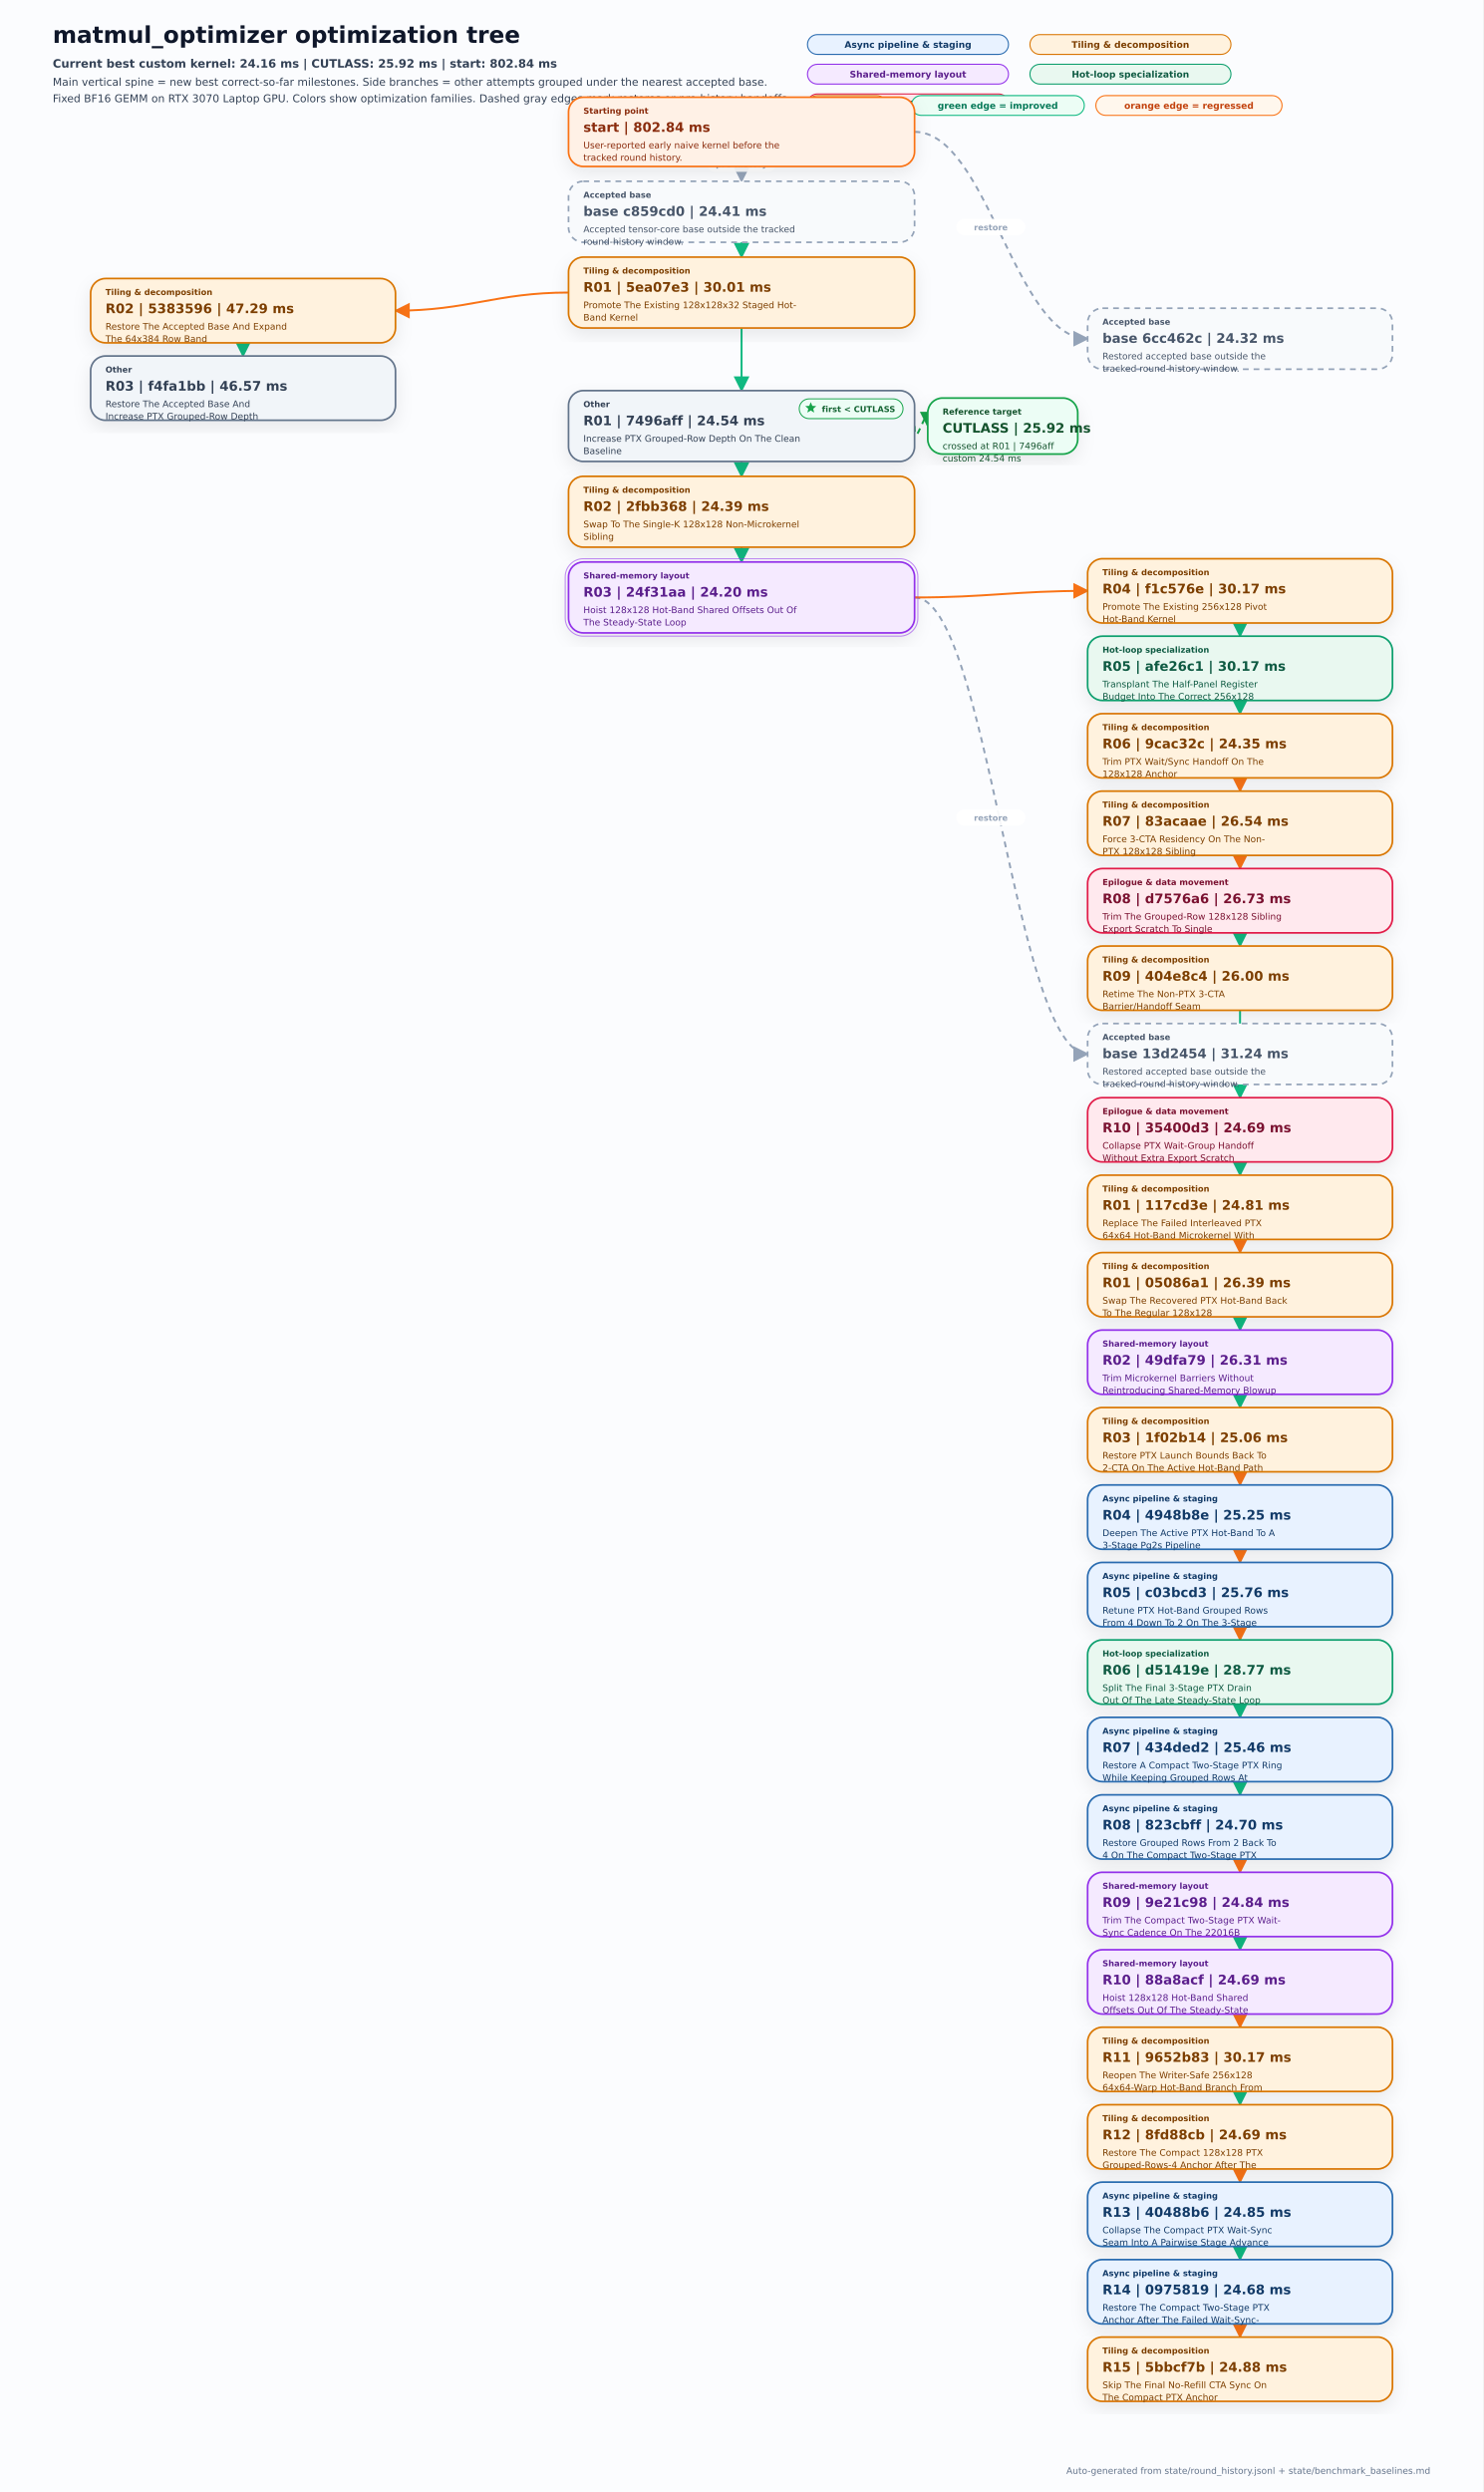
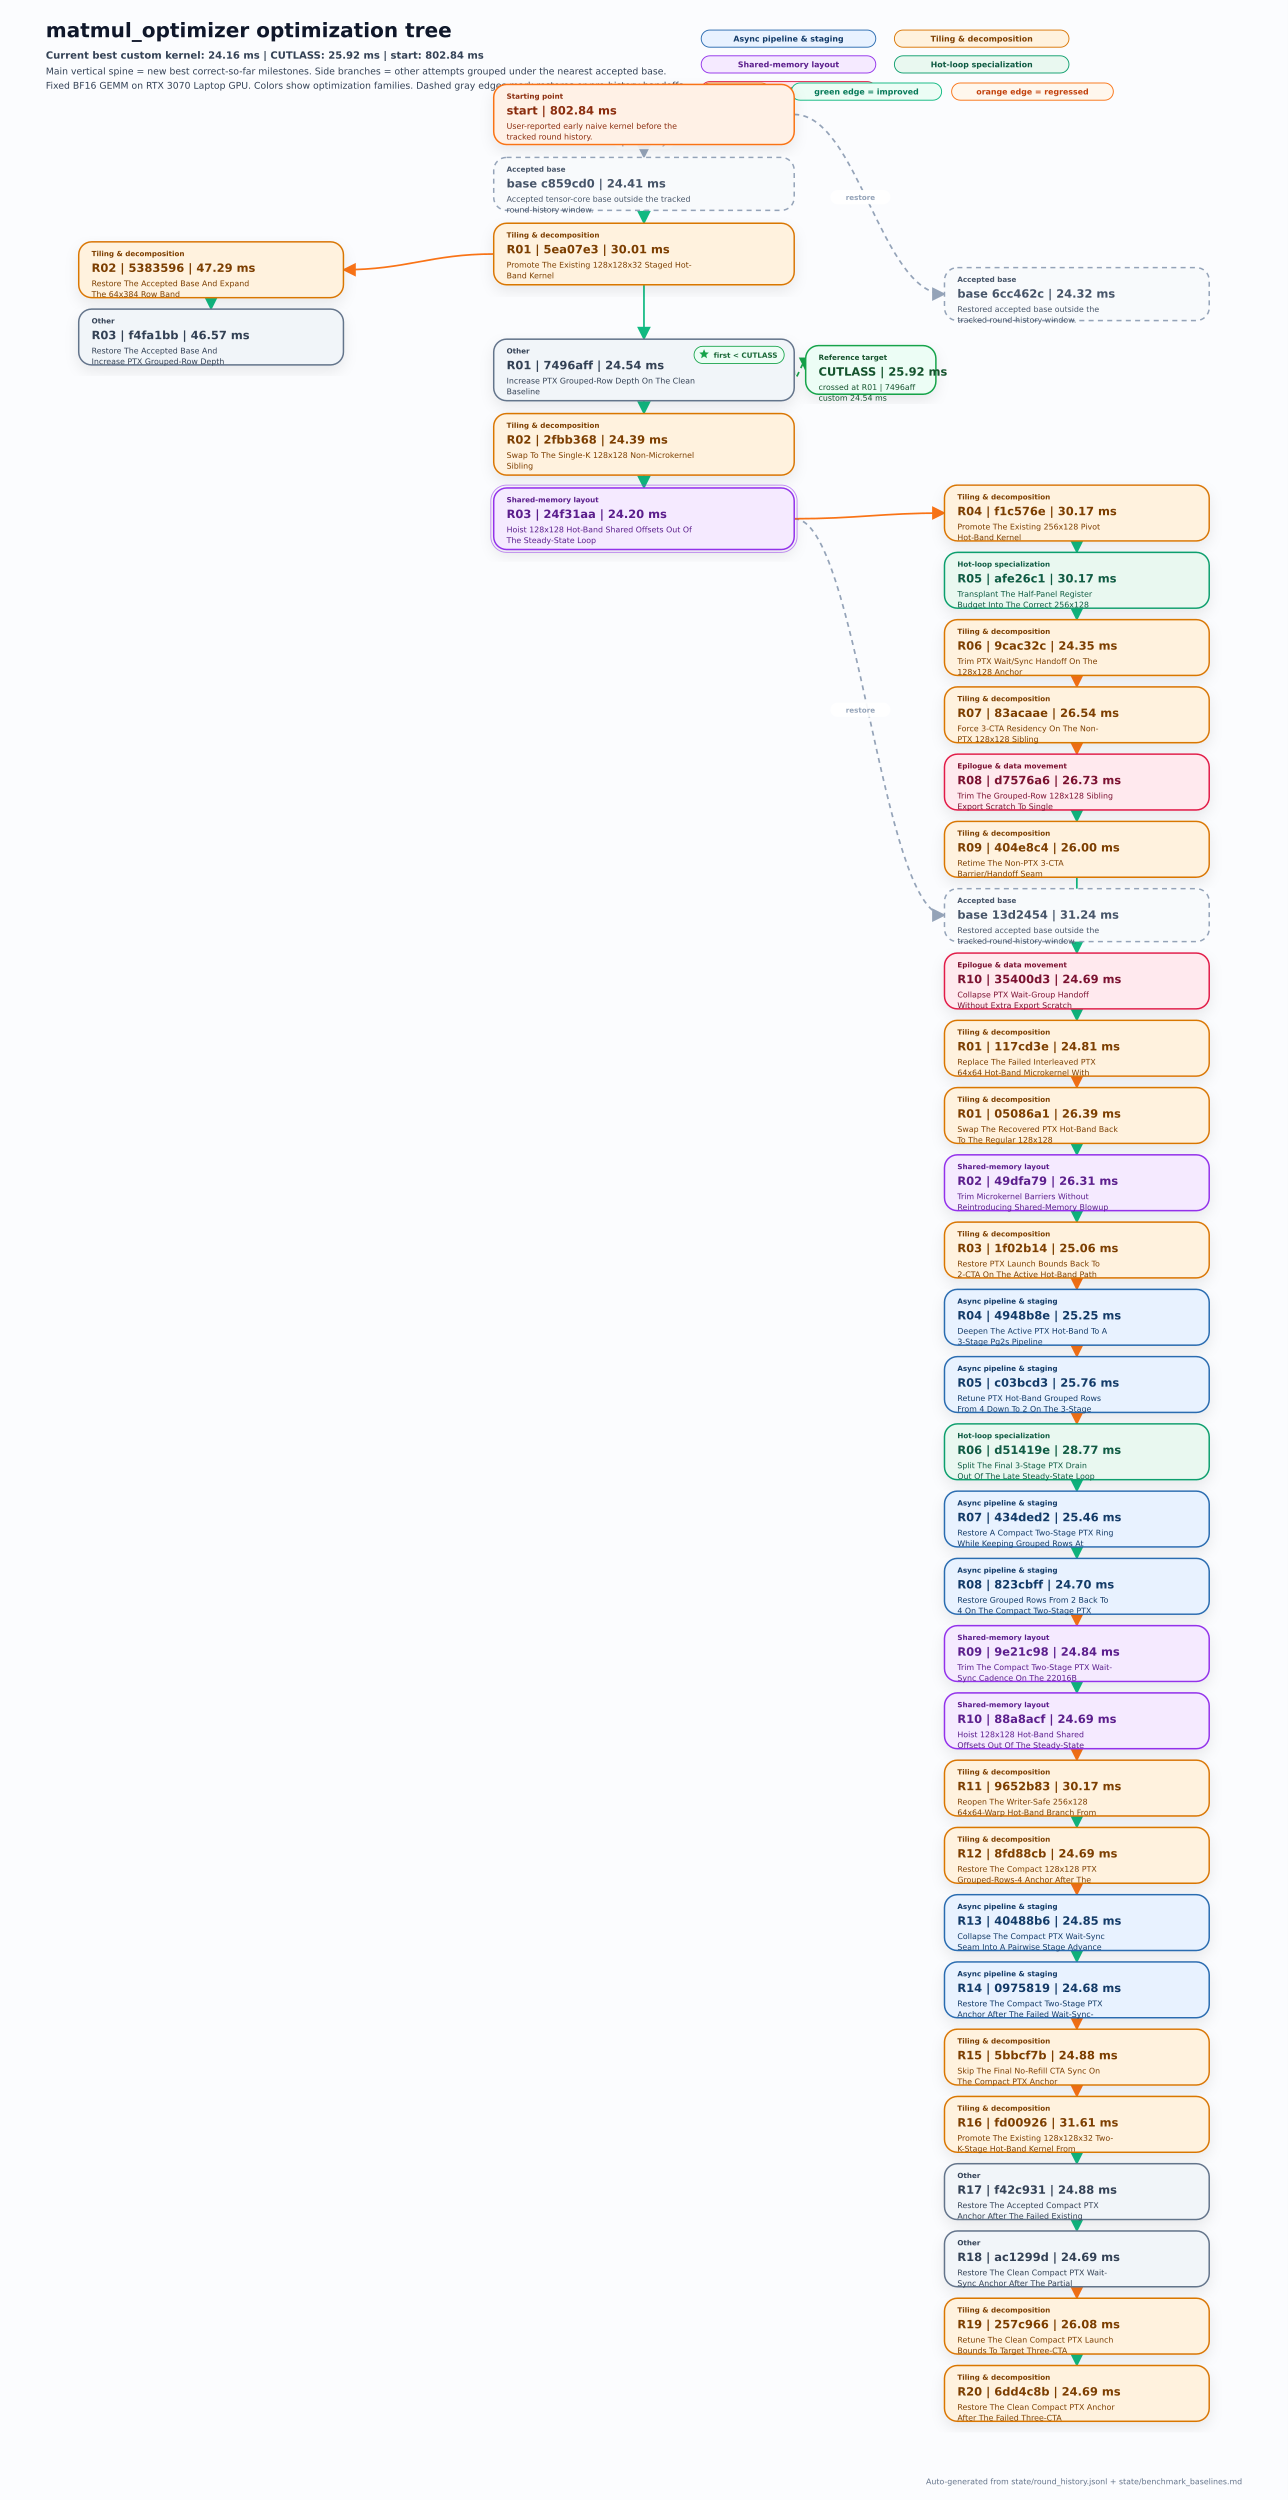
- <svg xmlns="http://www.w3.org/2000/svg" width="1800" height="3024" viewBox="0 0 1800 3024">
+ <svg xmlns="http://www.w3.org/2000/svg" width="1800" height="3494" viewBox="0 0 1800 3494">
  <defs>
    <filter id="shadow" x="-20%" y="-20%" width="140%" height="140%">
      <feDropShadow dx="0" dy="8" stdDeviation="10" flood-color="#0f172a" flood-opacity="0.08" />
    </filter>
    <marker id="arrow-improved" viewBox="0 0 10 10" refX="9" refY="5" markerWidth="8" markerHeight="8" orient="auto-start-reverse">
      <path d="M 0 0 L 10 5 L 0 10 z" fill="#10B981" />
    </marker>
    <marker id="arrow-regressed" viewBox="0 0 10 10" refX="9" refY="5" markerWidth="8" markerHeight="8" orient="auto-start-reverse">
      <path d="M 0 0 L 10 5 L 0 10 z" fill="#F97316" />
    </marker>
    <marker id="arrow-neutral" viewBox="0 0 10 10" refX="9" refY="5" markerWidth="8" markerHeight="8" orient="auto-start-reverse">
      <path d="M 0 0 L 10 5 L 0 10 z" fill="#94A3B8" />
    </marker>
    <marker id="arrow-goal" viewBox="0 0 10 10" refX="9" refY="5" markerWidth="8" markerHeight="8" orient="auto-start-reverse">
      <path d="M 0 0 L 10 5 L 0 10 z" fill="#16A34A" />
    </marker>
  </defs>
-   <rect width="1800" height="3024" fill="#FBFCFE" />
+   <rect width="1800" height="3494" fill="#FBFCFE" />
  <text x="64" y="52" font-family="DejaVu Sans, Arial, sans-serif" font-size="28" font-weight="800" fill="#0F172A" text-anchor="start">matmul_optimizer optimization tree</text>
  <text x="64" y="82" font-family="DejaVu Sans, Arial, sans-serif" font-size="14" font-weight="600" fill="#334155" text-anchor="start">Current best custom kernel: 24.16 ms | CUTLASS: 25.92 ms | start: 802.84 ms</text>
  <text x="64" y="104" font-family="DejaVu Sans, Arial, sans-serif" font-size="13" font-weight="500" fill="#334155" text-anchor="start">Main vertical spine = new best correct-so-far milestones. Side branches = other attempts grouped under the nearest accepted base.</text>
  <text x="64" y="124" font-family="DejaVu Sans, Arial, sans-serif" font-size="13" font-weight="500" fill="#334155" text-anchor="start">Fixed BF16 GEMM on RTX 3070 Laptop GPU. Colors show optimization families. Dashed gray edges mark restores or pre-history handoffs.</text>
  <rect x="980" y="42" width="244" height="24" rx="12" fill="#E8F2FF" stroke="#2B6CB0" stroke-width="1.3" />
  <text x="1102" y="58" font-family="DejaVu Sans, Arial, sans-serif" font-size="11" font-weight="700" fill="#123A67" text-anchor="middle">Async pipeline &amp; staging</text>
  <rect x="1250" y="42" width="244" height="24" rx="12" fill="#FFF2DE" stroke="#D97706" stroke-width="1.3" />
  <text x="1372" y="58" font-family="DejaVu Sans, Arial, sans-serif" font-size="11" font-weight="700" fill="#7C3E00" text-anchor="middle">Tiling &amp; decomposition</text>
  <rect x="980" y="78" width="244" height="24" rx="12" fill="#F5EAFF" stroke="#9333EA" stroke-width="1.3" />
  <text x="1102" y="94" font-family="DejaVu Sans, Arial, sans-serif" font-size="11" font-weight="700" fill="#5B1E8C" text-anchor="middle">Shared-memory layout</text>
  <rect x="1250" y="78" width="244" height="24" rx="12" fill="#E9F8F0" stroke="#0F9F6E" stroke-width="1.3" />
  <text x="1372" y="94" font-family="DejaVu Sans, Arial, sans-serif" font-size="11" font-weight="700" fill="#0E5A42" text-anchor="middle">Hot-loop specialization</text>
  <rect x="980" y="114" width="244" height="24" rx="12" fill="#FFE9EE" stroke="#E11D48" stroke-width="1.3" />
  <text x="1102" y="130" font-family="DejaVu Sans, Arial, sans-serif" font-size="11" font-weight="700" fill="#7A1130" text-anchor="middle">Epilogue &amp; data movement</text>
  <rect x="980" y="116" width="96" height="24" rx="12" fill="#FFF7ED" stroke="#D97706" stroke-width="1.2" />
  <polygon points="994.0,120.0 995.9,124.5 1000.7,124.8 997.0,128.0 998.1,132.7 994.0,130.2 989.9,132.7 991.0,128.0 987.3,124.8 992.1,124.5" fill="#D97706" />
  <text x="1038" y="132" font-family="DejaVu Sans, Arial, sans-serif" font-size="10" font-weight="700" fill="#B45309" text-anchor="middle">human idea</text>
  <rect x="1106" y="116" width="210" height="24" rx="12" fill="#ECFDF5" stroke="#10B981" stroke-width="1.3" />
  <text x="1211" y="132" font-family="DejaVu Sans, Arial, sans-serif" font-size="11" font-weight="700" fill="#047857" text-anchor="middle">green edge = improved</text>
  <rect x="1330" y="116" width="226" height="24" rx="12" fill="#FFF7ED" stroke="#F97316" stroke-width="1.3" />
  <text x="1443" y="132" font-family="DejaVu Sans, Arial, sans-serif" font-size="11" font-weight="700" fill="#C2410C" text-anchor="middle">orange edge = regressed</text>
  <path d="M 900.0,202.0 C 900.0,238.0 900.0,184.0 900.0,220.0" fill="none" stroke="#94A3B8" stroke-width="2.4" stroke-dasharray="7 6" marker-end="url(#arrow-neutral)" />
  <rect x="858.0" y="188.5" width="84" height="20" rx="10" fill="#FFFFFF" fill-opacity="0.92" />
  <text x="900.0" y="202.5" font-family="DejaVu Sans, Arial, sans-serif" font-size="10" font-weight="700" fill="#94A3B8" text-anchor="middle">pre-history</text>
  <path d="M 900.0,294.0 C 900.0,330.0 900.0,276.0 900.0,312.0" fill="none" stroke="#10B981" stroke-width="2.4" marker-end="url(#arrow-improved)" />
  <path d="M 900.0,398.0 C 900.0,434.0 900.0,438.0 900.0,474.0" fill="none" stroke="#10B981" stroke-width="2.4" marker-end="url(#arrow-improved)" />
  <path d="M 900.0,560.0 C 900.0,596.0 900.0,542.0 900.0,578.0" fill="none" stroke="#10B981" stroke-width="2.4" marker-end="url(#arrow-improved)" />
  <path d="M 900.0,664.0 C 900.0,700.0 900.0,646.0 900.0,682.0" fill="none" stroke="#10B981" stroke-width="2.4" marker-end="url(#arrow-improved)" />
  <path d="M 1110.0,160.0 C 1198.2,160.0 1231.8,411.0 1320.0,411.0" fill="none" stroke="#94A3B8" stroke-width="2.4" stroke-dasharray="7 6" marker-end="url(#arrow-neutral)" />
  <rect x="1160.5" y="265.5" width="84" height="20" rx="10" fill="#FFFFFF" fill-opacity="0.92" />
  <text x="1202.5" y="279.5" font-family="DejaVu Sans, Arial, sans-serif" font-size="10" font-weight="700" fill="#94A3B8" text-anchor="middle">restore</text>
  <path d="M 1110.0,725.0 C 1198.2,725.0 1231.8,1279.0 1320.0,1279.0" fill="none" stroke="#94A3B8" stroke-width="2.4" stroke-dasharray="7 6" marker-end="url(#arrow-neutral)" />
  <rect x="1160.5" y="982.0" width="84" height="20" rx="10" fill="#FFFFFF" fill-opacity="0.92" />
  <text x="1202.5" y="996.0" font-family="DejaVu Sans, Arial, sans-serif" font-size="10" font-weight="700" fill="#94A3B8" text-anchor="middle">restore</text>
  <path d="M 690.0,355.0 C 601.8,355.0 568.2,377.0 480.0,377.0" fill="none" stroke="#F97316" stroke-width="2.4" marker-end="url(#arrow-regressed)" />
  <path d="M 295.0,416.0 C 295.0,452.0 295.0,396.0 295.0,432.0" fill="none" stroke="#10B981" stroke-width="2.4" marker-end="url(#arrow-improved)" />
  <path d="M 1110.0,725.0 C 1198.2,725.0 1231.8,717.0 1320.0,717.0" fill="none" stroke="#F97316" stroke-width="2.4" marker-end="url(#arrow-regressed)" />
  <path d="M 1505.0,756.0 C 1505.0,792.0 1505.0,736.0 1505.0,772.0" fill="none" stroke="#10B981" stroke-width="2.4" marker-end="url(#arrow-improved)" />
  <path d="M 1505.0,850.0 C 1505.0,886.0 1505.0,830.0 1505.0,866.0" fill="none" stroke="#10B981" stroke-width="2.4" marker-end="url(#arrow-improved)" />
  <path d="M 1505.0,944.0 C 1505.0,980.0 1505.0,924.0 1505.0,960.0" fill="none" stroke="#F97316" stroke-width="2.4" marker-end="url(#arrow-regressed)" />
  <path d="M 1505.0,1038.0 C 1505.0,1074.0 1505.0,1018.0 1505.0,1054.0" fill="none" stroke="#F97316" stroke-width="2.4" marker-end="url(#arrow-regressed)" />
  <path d="M 1505.0,1132.0 C 1505.0,1168.0 1505.0,1112.0 1505.0,1148.0" fill="none" stroke="#10B981" stroke-width="2.4" marker-end="url(#arrow-improved)" />
  <path d="M 1505.0,1226.0 C 1505.0,1262.0 1505.0,1296.0 1505.0,1332.0" fill="none" stroke="#10B981" stroke-width="2.4" marker-end="url(#arrow-improved)" />
  <path d="M 1505.0,1316.0 C 1505.0,1352.0 1505.0,1390.0 1505.0,1426.0" fill="none" stroke="#10B981" stroke-width="2.4" marker-end="url(#arrow-improved)" />
  <path d="M 1505.0,1504.0 C 1505.0,1540.0 1505.0,1484.0 1505.0,1520.0" fill="none" stroke="#F97316" stroke-width="2.4" marker-end="url(#arrow-regressed)" />
  <path d="M 1505.0,1598.0 C 1505.0,1634.0 1505.0,1578.0 1505.0,1614.0" fill="none" stroke="#10B981" stroke-width="2.4" marker-end="url(#arrow-improved)" />
  <path d="M 1505.0,1692.0 C 1505.0,1728.0 1505.0,1672.0 1505.0,1708.0" fill="none" stroke="#10B981" stroke-width="2.4" marker-end="url(#arrow-improved)" />
  <path d="M 1505.0,1786.0 C 1505.0,1822.0 1505.0,1766.0 1505.0,1802.0" fill="none" stroke="#F97316" stroke-width="2.4" marker-end="url(#arrow-regressed)" />
  <path d="M 1505.0,1880.0 C 1505.0,1916.0 1505.0,1860.0 1505.0,1896.0" fill="none" stroke="#F97316" stroke-width="2.4" marker-end="url(#arrow-regressed)" />
  <path d="M 1505.0,1974.0 C 1505.0,2010.0 1505.0,1954.0 1505.0,1990.0" fill="none" stroke="#F97316" stroke-width="2.4" marker-end="url(#arrow-regressed)" />
  <path d="M 1505.0,2068.0 C 1505.0,2104.0 1505.0,2048.0 1505.0,2084.0" fill="none" stroke="#10B981" stroke-width="2.4" marker-end="url(#arrow-improved)" />
  <path d="M 1505.0,2162.0 C 1505.0,2198.0 1505.0,2142.0 1505.0,2178.0" fill="none" stroke="#10B981" stroke-width="2.4" marker-end="url(#arrow-improved)" />
  <path d="M 1505.0,2256.0 C 1505.0,2292.0 1505.0,2236.0 1505.0,2272.0" fill="none" stroke="#F97316" stroke-width="2.4" marker-end="url(#arrow-regressed)" />
  <path d="M 1505.0,2350.0 C 1505.0,2386.0 1505.0,2330.0 1505.0,2366.0" fill="none" stroke="#10B981" stroke-width="2.4" marker-end="url(#arrow-improved)" />
  <path d="M 1505.0,2444.0 C 1505.0,2480.0 1505.0,2424.0 1505.0,2460.0" fill="none" stroke="#F97316" stroke-width="2.4" marker-end="url(#arrow-regressed)" />
  <path d="M 1505.0,2538.0 C 1505.0,2574.0 1505.0,2518.0 1505.0,2554.0" fill="none" stroke="#10B981" stroke-width="2.4" marker-end="url(#arrow-improved)" />
  <path d="M 1505.0,2632.0 C 1505.0,2668.0 1505.0,2612.0 1505.0,2648.0" fill="none" stroke="#F97316" stroke-width="2.4" marker-end="url(#arrow-regressed)" />
  <path d="M 1505.0,2726.0 C 1505.0,2762.0 1505.0,2706.0 1505.0,2742.0" fill="none" stroke="#10B981" stroke-width="2.4" marker-end="url(#arrow-improved)" />
  <path d="M 1505.0,2820.0 C 1505.0,2856.0 1505.0,2800.0 1505.0,2836.0" fill="none" stroke="#F97316" stroke-width="2.4" marker-end="url(#arrow-regressed)" />
+   <path d="M 1505.0,2914.0 C 1505.0,2950.0 1505.0,2894.0 1505.0,2930.0" fill="none" stroke="#F97316" stroke-width="2.4" marker-end="url(#arrow-regressed)" />
+   <path d="M 1505.0,3008.0 C 1505.0,3044.0 1505.0,2988.0 1505.0,3024.0" fill="none" stroke="#10B981" stroke-width="2.4" marker-end="url(#arrow-improved)" />
+   <path d="M 1505.0,3102.0 C 1505.0,3138.0 1505.0,3082.0 1505.0,3118.0" fill="none" stroke="#10B981" stroke-width="2.4" marker-end="url(#arrow-improved)" />
+   <path d="M 1505.0,3196.0 C 1505.0,3232.0 1505.0,3176.0 1505.0,3212.0" fill="none" stroke="#F97316" stroke-width="2.4" marker-end="url(#arrow-regressed)" />
+   <path d="M 1505.0,3290.0 C 1505.0,3326.0 1505.0,3270.0 1505.0,3306.0" fill="none" stroke="#10B981" stroke-width="2.4" marker-end="url(#arrow-improved)" />
  <path d="M 1110.0,517.0 C 1110.0,553.0 1126.0,481.0 1126.0,517.0" fill="none" stroke="#16A34A" stroke-width="2.4" stroke-dasharray="7 6" marker-end="url(#arrow-goal)" />
  <rect x="1016.5" y="497.0" width="84" height="20" rx="10" fill="#FFFFFF" fill-opacity="0.92" />
  <text x="1058.5" y="511.0" font-family="DejaVu Sans, Arial, sans-serif" font-size="10" font-weight="700" fill="#16A34A" text-anchor="middle">first beat</text>
  <rect x="690.0" y="118" width="420" height="84" rx="18" fill="#FFF1E6" stroke="#F97316" stroke-width="2.1" filter="url(#shadow)" />
  <text x="708.0" y="138" font-family="DejaVu Sans, Arial, sans-serif" font-size="10" font-weight="700" fill="#8A2C0D" text-anchor="start">Starting point</text>
  <text x="708.0" y="160" font-family="DejaVu Sans, Arial, sans-serif" font-size="16" font-weight="800" fill="#8A2C0D" text-anchor="start">start | 802.84 ms</text>
  <text x="708.0" y="180" font-family="DejaVu Sans, Arial, sans-serif" font-size="11" font-weight="500" fill="#8A2C0D" text-anchor="start">User-reported early naive kernel before the</text>
  <text x="708.0" y="195" font-family="DejaVu Sans, Arial, sans-serif" font-size="11" font-weight="500" fill="#8A2C0D" text-anchor="start">tracked round history.</text>
  <rect x="690.0" y="220" width="420" height="74" rx="18" fill="#F8FAFC" stroke="#94A3B8" stroke-width="2.1" stroke-dasharray="7 6" />
  <text x="708.0" y="240" font-family="DejaVu Sans, Arial, sans-serif" font-size="10" font-weight="700" fill="#475569" text-anchor="start">Accepted base</text>
  <text x="708.0" y="262" font-family="DejaVu Sans, Arial, sans-serif" font-size="16" font-weight="800" fill="#475569" text-anchor="start">base c859cd0 | 24.41 ms</text>
  <text x="708.0" y="282" font-family="DejaVu Sans, Arial, sans-serif" font-size="11" font-weight="500" fill="#475569" text-anchor="start">Accepted tensor-core base outside the tracked</text>
  <text x="708.0" y="297" font-family="DejaVu Sans, Arial, sans-serif" font-size="11" font-weight="500" fill="#475569" text-anchor="start">round-history window.</text>
  <rect x="690.0" y="312" width="420" height="86" rx="18" fill="#FFF2DE" stroke="#D97706" stroke-width="2.1" filter="url(#shadow)" />
  <text x="708.0" y="332" font-family="DejaVu Sans, Arial, sans-serif" font-size="10" font-weight="700" fill="#7C3E00" text-anchor="start">Tiling &amp; decomposition</text>
  <text x="708.0" y="354" font-family="DejaVu Sans, Arial, sans-serif" font-size="16" font-weight="800" fill="#7C3E00" text-anchor="start">R01 | 5ea07e3 | 30.01 ms</text>
  <text x="708.0" y="374" font-family="DejaVu Sans, Arial, sans-serif" font-size="11" font-weight="500" fill="#7C3E00" text-anchor="start">Promote The Existing 128x128x32 Staged Hot-</text>
  <text x="708.0" y="389" font-family="DejaVu Sans, Arial, sans-serif" font-size="11" font-weight="500" fill="#7C3E00" text-anchor="start">Band Kernel</text>
  <rect x="110" y="338" width="370" height="78" rx="18" fill="#FFF2DE" stroke="#D97706" stroke-width="2.1" filter="url(#shadow)" />
  <text x="128" y="358" font-family="DejaVu Sans, Arial, sans-serif" font-size="10" font-weight="700" fill="#7C3E00" text-anchor="start">Tiling &amp; decomposition</text>
  <text x="128" y="380" font-family="DejaVu Sans, Arial, sans-serif" font-size="16" font-weight="800" fill="#7C3E00" text-anchor="start">R02 | 5383596 | 47.29 ms</text>
  <text x="128" y="400" font-family="DejaVu Sans, Arial, sans-serif" font-size="11" font-weight="500" fill="#7C3E00" text-anchor="start">Restore The Accepted Base And Expand</text>
  <text x="128" y="415" font-family="DejaVu Sans, Arial, sans-serif" font-size="11" font-weight="500" fill="#7C3E00" text-anchor="start">The 64x384 Row Band</text>
  <rect x="1320" y="374" width="370" height="74" rx="18" fill="#F8FAFC" stroke="#94A3B8" stroke-width="2.1" stroke-dasharray="7 6" />
  <text x="1338" y="394" font-family="DejaVu Sans, Arial, sans-serif" font-size="10" font-weight="700" fill="#475569" text-anchor="start">Accepted base</text>
  <text x="1338" y="416" font-family="DejaVu Sans, Arial, sans-serif" font-size="16" font-weight="800" fill="#475569" text-anchor="start">base 6cc462c | 24.32 ms</text>
  <text x="1338" y="436" font-family="DejaVu Sans, Arial, sans-serif" font-size="11" font-weight="500" fill="#475569" text-anchor="start">Restored accepted base outside the</text>
  <text x="1338" y="451" font-family="DejaVu Sans, Arial, sans-serif" font-size="11" font-weight="500" fill="#475569" text-anchor="start">tracked round-history window.</text>
  <rect x="110" y="432" width="370" height="78" rx="18" fill="#F1F5F9" stroke="#64748B" stroke-width="2.1" filter="url(#shadow)" />
  <text x="128" y="452" font-family="DejaVu Sans, Arial, sans-serif" font-size="10" font-weight="700" fill="#334155" text-anchor="start">Other</text>
  <text x="128" y="474" font-family="DejaVu Sans, Arial, sans-serif" font-size="16" font-weight="800" fill="#334155" text-anchor="start">R03 | f4fa1bb | 46.57 ms</text>
  <text x="128" y="494" font-family="DejaVu Sans, Arial, sans-serif" font-size="11" font-weight="500" fill="#334155" text-anchor="start">Restore The Accepted Base And</text>
  <text x="128" y="509" font-family="DejaVu Sans, Arial, sans-serif" font-size="11" font-weight="500" fill="#334155" text-anchor="start">Increase PTX Grouped-Row Depth</text>
  <rect x="690.0" y="474" width="420" height="86" rx="18" fill="#F1F5F9" stroke="#64748B" stroke-width="2.1" filter="url(#shadow)" />
  <text x="708.0" y="494" font-family="DejaVu Sans, Arial, sans-serif" font-size="10" font-weight="700" fill="#334155" text-anchor="start">Other</text>
  <text x="708.0" y="516" font-family="DejaVu Sans, Arial, sans-serif" font-size="16" font-weight="800" fill="#334155" text-anchor="start">R01 | 7496aff | 24.54 ms</text>
  <text x="708.0" y="536" font-family="DejaVu Sans, Arial, sans-serif" font-size="11" font-weight="500" fill="#334155" text-anchor="start">Increase PTX Grouped-Row Depth On The Clean</text>
  <text x="708.0" y="551" font-family="DejaVu Sans, Arial, sans-serif" font-size="11" font-weight="500" fill="#334155" text-anchor="start">Baseline</text>
  <rect x="970.0" y="484" width="126" height="24" rx="12" fill="#ECFDF5" stroke="#16A34A" stroke-width="1.2" />
  <polygon points="984.0,488.0 985.9,492.5 990.7,492.8 987.0,496.0 988.1,500.7 984.0,498.1 979.9,500.7 981.0,496.0 977.3,492.8 982.1,492.5" fill="#16A34A" />
  <text x="1042.0" y="500" font-family="DejaVu Sans, Arial, sans-serif" font-size="10" font-weight="800" fill="#166534" text-anchor="middle">first &lt; CUTLASS</text>
  <rect x="1126" y="483.0" width="182" height="68" rx="18" fill="#ECFDF5" stroke="#16A34A" stroke-width="2.1" filter="url(#shadow)" />
  <text x="1144" y="503.0" font-family="DejaVu Sans, Arial, sans-serif" font-size="10" font-weight="700" fill="#14532D" text-anchor="start">Reference target</text>
  <text x="1144" y="525.0" font-family="DejaVu Sans, Arial, sans-serif" font-size="16" font-weight="800" fill="#14532D" text-anchor="start">CUTLASS | 25.92 ms</text>
  <text x="1144" y="545.0" font-family="DejaVu Sans, Arial, sans-serif" font-size="11" font-weight="500" fill="#14532D" text-anchor="start">crossed at R01 | 7496aff</text>
  <text x="1144" y="560.0" font-family="DejaVu Sans, Arial, sans-serif" font-size="11" font-weight="500" fill="#14532D" text-anchor="start">custom 24.54 ms</text>
  <rect x="690.0" y="578" width="420" height="86" rx="18" fill="#FFF2DE" stroke="#D97706" stroke-width="2.1" filter="url(#shadow)" />
  <text x="708.0" y="598" font-family="DejaVu Sans, Arial, sans-serif" font-size="10" font-weight="700" fill="#7C3E00" text-anchor="start">Tiling &amp; decomposition</text>
  <text x="708.0" y="620" font-family="DejaVu Sans, Arial, sans-serif" font-size="16" font-weight="800" fill="#7C3E00" text-anchor="start">R02 | 2fbb368 | 24.39 ms</text>
  <text x="708.0" y="640" font-family="DejaVu Sans, Arial, sans-serif" font-size="11" font-weight="500" fill="#7C3E00" text-anchor="start">Swap To The Single-K 128x128 Non-Microkernel</text>
  <text x="708.0" y="655" font-family="DejaVu Sans, Arial, sans-serif" font-size="11" font-weight="500" fill="#7C3E00" text-anchor="start">Sibling</text>
  <rect x="1320" y="678" width="370" height="78" rx="18" fill="#FFF2DE" stroke="#D97706" stroke-width="2.1" filter="url(#shadow)" />
  <text x="1338" y="698" font-family="DejaVu Sans, Arial, sans-serif" font-size="10" font-weight="700" fill="#7C3E00" text-anchor="start">Tiling &amp; decomposition</text>
  <text x="1338" y="720" font-family="DejaVu Sans, Arial, sans-serif" font-size="16" font-weight="800" fill="#7C3E00" text-anchor="start">R04 | f1c576e | 30.17 ms</text>
  <text x="1338" y="740" font-family="DejaVu Sans, Arial, sans-serif" font-size="11" font-weight="500" fill="#7C3E00" text-anchor="start">Promote The Existing 256x128 Pivot</text>
  <text x="1338" y="755" font-family="DejaVu Sans, Arial, sans-serif" font-size="11" font-weight="500" fill="#7C3E00" text-anchor="start">Hot-Band Kernel</text>
  <rect x="690.0" y="682" width="420" height="86" rx="18" fill="#F5EAFF" stroke="#9333EA" stroke-width="2.1" filter="url(#shadow)" />
  <rect x="686.0" y="678" width="428" height="94" rx="22" fill="none" stroke="#9333EA" stroke-width="1.3" stroke-opacity="0.55" />
  <text x="708.0" y="702" font-family="DejaVu Sans, Arial, sans-serif" font-size="10" font-weight="700" fill="#5B1E8C" text-anchor="start">Shared-memory layout</text>
  <text x="708.0" y="724" font-family="DejaVu Sans, Arial, sans-serif" font-size="16" font-weight="800" fill="#5B1E8C" text-anchor="start">R03 | 24f31aa | 24.20 ms</text>
  <text x="708.0" y="744" font-family="DejaVu Sans, Arial, sans-serif" font-size="11" font-weight="500" fill="#5B1E8C" text-anchor="start">Hoist 128x128 Hot-Band Shared Offsets Out Of</text>
  <text x="708.0" y="759" font-family="DejaVu Sans, Arial, sans-serif" font-size="11" font-weight="500" fill="#5B1E8C" text-anchor="start">The Steady-State Loop</text>
  <rect x="1320" y="772" width="370" height="78" rx="18" fill="#E9F8F0" stroke="#0F9F6E" stroke-width="2.1" filter="url(#shadow)" />
  <text x="1338" y="792" font-family="DejaVu Sans, Arial, sans-serif" font-size="10" font-weight="700" fill="#0E5A42" text-anchor="start">Hot-loop specialization</text>
  <text x="1338" y="814" font-family="DejaVu Sans, Arial, sans-serif" font-size="16" font-weight="800" fill="#0E5A42" text-anchor="start">R05 | afe26c1 | 30.17 ms</text>
  <text x="1338" y="834" font-family="DejaVu Sans, Arial, sans-serif" font-size="11" font-weight="500" fill="#0E5A42" text-anchor="start">Transplant The Half-Panel Register</text>
  <text x="1338" y="849" font-family="DejaVu Sans, Arial, sans-serif" font-size="11" font-weight="500" fill="#0E5A42" text-anchor="start">Budget Into The Correct 256x128</text>
  <rect x="1320" y="866" width="370" height="78" rx="18" fill="#FFF2DE" stroke="#D97706" stroke-width="2.1" filter="url(#shadow)" />
  <text x="1338" y="886" font-family="DejaVu Sans, Arial, sans-serif" font-size="10" font-weight="700" fill="#7C3E00" text-anchor="start">Tiling &amp; decomposition</text>
  <text x="1338" y="908" font-family="DejaVu Sans, Arial, sans-serif" font-size="16" font-weight="800" fill="#7C3E00" text-anchor="start">R06 | 9cac32c | 24.35 ms</text>
  <text x="1338" y="928" font-family="DejaVu Sans, Arial, sans-serif" font-size="11" font-weight="500" fill="#7C3E00" text-anchor="start">Trim PTX Wait/Sync Handoff On The</text>
  <text x="1338" y="943" font-family="DejaVu Sans, Arial, sans-serif" font-size="11" font-weight="500" fill="#7C3E00" text-anchor="start">128x128 Anchor</text>
  <rect x="1320" y="960" width="370" height="78" rx="18" fill="#FFF2DE" stroke="#D97706" stroke-width="2.1" filter="url(#shadow)" />
  <text x="1338" y="980" font-family="DejaVu Sans, Arial, sans-serif" font-size="10" font-weight="700" fill="#7C3E00" text-anchor="start">Tiling &amp; decomposition</text>
  <text x="1338" y="1002" font-family="DejaVu Sans, Arial, sans-serif" font-size="16" font-weight="800" fill="#7C3E00" text-anchor="start">R07 | 83acaae | 26.54 ms</text>
  <text x="1338" y="1022" font-family="DejaVu Sans, Arial, sans-serif" font-size="11" font-weight="500" fill="#7C3E00" text-anchor="start">Force 3-CTA Residency On The Non-</text>
  <text x="1338" y="1037" font-family="DejaVu Sans, Arial, sans-serif" font-size="11" font-weight="500" fill="#7C3E00" text-anchor="start">PTX 128x128 Sibling</text>
  <rect x="1320" y="1054" width="370" height="78" rx="18" fill="#FFE9EE" stroke="#E11D48" stroke-width="2.1" filter="url(#shadow)" />
  <text x="1338" y="1074" font-family="DejaVu Sans, Arial, sans-serif" font-size="10" font-weight="700" fill="#7A1130" text-anchor="start">Epilogue &amp; data movement</text>
  <text x="1338" y="1096" font-family="DejaVu Sans, Arial, sans-serif" font-size="16" font-weight="800" fill="#7A1130" text-anchor="start">R08 | d7576a6 | 26.73 ms</text>
  <text x="1338" y="1116" font-family="DejaVu Sans, Arial, sans-serif" font-size="11" font-weight="500" fill="#7A1130" text-anchor="start">Trim The Grouped-Row 128x128 Sibling</text>
  <text x="1338" y="1131" font-family="DejaVu Sans, Arial, sans-serif" font-size="11" font-weight="500" fill="#7A1130" text-anchor="start">Export Scratch To Single</text>
  <rect x="1320" y="1148" width="370" height="78" rx="18" fill="#FFF2DE" stroke="#D97706" stroke-width="2.1" filter="url(#shadow)" />
  <text x="1338" y="1168" font-family="DejaVu Sans, Arial, sans-serif" font-size="10" font-weight="700" fill="#7C3E00" text-anchor="start">Tiling &amp; decomposition</text>
  <text x="1338" y="1190" font-family="DejaVu Sans, Arial, sans-serif" font-size="16" font-weight="800" fill="#7C3E00" text-anchor="start">R09 | 404e8c4 | 26.00 ms</text>
  <text x="1338" y="1210" font-family="DejaVu Sans, Arial, sans-serif" font-size="11" font-weight="500" fill="#7C3E00" text-anchor="start">Retime The Non-PTX 3-CTA</text>
  <text x="1338" y="1225" font-family="DejaVu Sans, Arial, sans-serif" font-size="11" font-weight="500" fill="#7C3E00" text-anchor="start">Barrier/Handoff Seam</text>
  <rect x="1320" y="1242" width="370" height="74" rx="18" fill="#F8FAFC" stroke="#94A3B8" stroke-width="2.1" stroke-dasharray="7 6" />
  <text x="1338" y="1262" font-family="DejaVu Sans, Arial, sans-serif" font-size="10" font-weight="700" fill="#475569" text-anchor="start">Accepted base</text>
  <text x="1338" y="1284" font-family="DejaVu Sans, Arial, sans-serif" font-size="16" font-weight="800" fill="#475569" text-anchor="start">base 13d2454 | 31.24 ms</text>
  <text x="1338" y="1304" font-family="DejaVu Sans, Arial, sans-serif" font-size="11" font-weight="500" fill="#475569" text-anchor="start">Restored accepted base outside the</text>
  <text x="1338" y="1319" font-family="DejaVu Sans, Arial, sans-serif" font-size="11" font-weight="500" fill="#475569" text-anchor="start">tracked round-history window.</text>
  <rect x="1320" y="1332" width="370" height="78" rx="18" fill="#FFE9EE" stroke="#E11D48" stroke-width="2.1" filter="url(#shadow)" />
  <text x="1338" y="1352" font-family="DejaVu Sans, Arial, sans-serif" font-size="10" font-weight="700" fill="#7A1130" text-anchor="start">Epilogue &amp; data movement</text>
  <text x="1338" y="1374" font-family="DejaVu Sans, Arial, sans-serif" font-size="16" font-weight="800" fill="#7A1130" text-anchor="start">R10 | 35400d3 | 24.69 ms</text>
  <text x="1338" y="1394" font-family="DejaVu Sans, Arial, sans-serif" font-size="11" font-weight="500" fill="#7A1130" text-anchor="start">Collapse PTX Wait-Group Handoff</text>
  <text x="1338" y="1409" font-family="DejaVu Sans, Arial, sans-serif" font-size="11" font-weight="500" fill="#7A1130" text-anchor="start">Without Extra Export Scratch</text>
  <rect x="1320" y="1426" width="370" height="78" rx="18" fill="#FFF2DE" stroke="#D97706" stroke-width="2.1" filter="url(#shadow)" />
  <text x="1338" y="1446" font-family="DejaVu Sans, Arial, sans-serif" font-size="10" font-weight="700" fill="#7C3E00" text-anchor="start">Tiling &amp; decomposition</text>
  <text x="1338" y="1468" font-family="DejaVu Sans, Arial, sans-serif" font-size="16" font-weight="800" fill="#7C3E00" text-anchor="start">R01 | 117cd3e | 24.81 ms</text>
  <text x="1338" y="1488" font-family="DejaVu Sans, Arial, sans-serif" font-size="11" font-weight="500" fill="#7C3E00" text-anchor="start">Replace The Failed Interleaved PTX</text>
  <text x="1338" y="1503" font-family="DejaVu Sans, Arial, sans-serif" font-size="11" font-weight="500" fill="#7C3E00" text-anchor="start">64x64 Hot-Band Microkernel With</text>
  <rect x="1320" y="1520" width="370" height="78" rx="18" fill="#FFF2DE" stroke="#D97706" stroke-width="2.1" filter="url(#shadow)" />
  <text x="1338" y="1540" font-family="DejaVu Sans, Arial, sans-serif" font-size="10" font-weight="700" fill="#7C3E00" text-anchor="start">Tiling &amp; decomposition</text>
  <text x="1338" y="1562" font-family="DejaVu Sans, Arial, sans-serif" font-size="16" font-weight="800" fill="#7C3E00" text-anchor="start">R01 | 05086a1 | 26.39 ms</text>
  <text x="1338" y="1582" font-family="DejaVu Sans, Arial, sans-serif" font-size="11" font-weight="500" fill="#7C3E00" text-anchor="start">Swap The Recovered PTX Hot-Band Back</text>
  <text x="1338" y="1597" font-family="DejaVu Sans, Arial, sans-serif" font-size="11" font-weight="500" fill="#7C3E00" text-anchor="start">To The Regular 128x128</text>
  <rect x="1320" y="1614" width="370" height="78" rx="18" fill="#F5EAFF" stroke="#9333EA" stroke-width="2.1" filter="url(#shadow)" />
  <text x="1338" y="1634" font-family="DejaVu Sans, Arial, sans-serif" font-size="10" font-weight="700" fill="#5B1E8C" text-anchor="start">Shared-memory layout</text>
  <text x="1338" y="1656" font-family="DejaVu Sans, Arial, sans-serif" font-size="16" font-weight="800" fill="#5B1E8C" text-anchor="start">R02 | 49dfa79 | 26.31 ms</text>
  <text x="1338" y="1676" font-family="DejaVu Sans, Arial, sans-serif" font-size="11" font-weight="500" fill="#5B1E8C" text-anchor="start">Trim Microkernel Barriers Without</text>
  <text x="1338" y="1691" font-family="DejaVu Sans, Arial, sans-serif" font-size="11" font-weight="500" fill="#5B1E8C" text-anchor="start">Reintroducing Shared-Memory Blowup</text>
  <rect x="1320" y="1708" width="370" height="78" rx="18" fill="#FFF2DE" stroke="#D97706" stroke-width="2.1" filter="url(#shadow)" />
  <text x="1338" y="1728" font-family="DejaVu Sans, Arial, sans-serif" font-size="10" font-weight="700" fill="#7C3E00" text-anchor="start">Tiling &amp; decomposition</text>
  <text x="1338" y="1750" font-family="DejaVu Sans, Arial, sans-serif" font-size="16" font-weight="800" fill="#7C3E00" text-anchor="start">R03 | 1f02b14 | 25.06 ms</text>
  <text x="1338" y="1770" font-family="DejaVu Sans, Arial, sans-serif" font-size="11" font-weight="500" fill="#7C3E00" text-anchor="start">Restore PTX Launch Bounds Back To</text>
  <text x="1338" y="1785" font-family="DejaVu Sans, Arial, sans-serif" font-size="11" font-weight="500" fill="#7C3E00" text-anchor="start">2-CTA On The Active Hot-Band Path</text>
  <rect x="1320" y="1802" width="370" height="78" rx="18" fill="#E8F2FF" stroke="#2B6CB0" stroke-width="2.1" filter="url(#shadow)" />
  <text x="1338" y="1822" font-family="DejaVu Sans, Arial, sans-serif" font-size="10" font-weight="700" fill="#123A67" text-anchor="start">Async pipeline &amp; staging</text>
  <text x="1338" y="1844" font-family="DejaVu Sans, Arial, sans-serif" font-size="16" font-weight="800" fill="#123A67" text-anchor="start">R04 | 4948b8e | 25.25 ms</text>
  <text x="1338" y="1864" font-family="DejaVu Sans, Arial, sans-serif" font-size="11" font-weight="500" fill="#123A67" text-anchor="start">Deepen The Active PTX Hot-Band To A</text>
  <text x="1338" y="1879" font-family="DejaVu Sans, Arial, sans-serif" font-size="11" font-weight="500" fill="#123A67" text-anchor="start">3-Stage Pg2s Pipeline</text>
  <rect x="1320" y="1896" width="370" height="78" rx="18" fill="#E8F2FF" stroke="#2B6CB0" stroke-width="2.1" filter="url(#shadow)" />
  <text x="1338" y="1916" font-family="DejaVu Sans, Arial, sans-serif" font-size="10" font-weight="700" fill="#123A67" text-anchor="start">Async pipeline &amp; staging</text>
  <text x="1338" y="1938" font-family="DejaVu Sans, Arial, sans-serif" font-size="16" font-weight="800" fill="#123A67" text-anchor="start">R05 | c03bcd3 | 25.76 ms</text>
  <text x="1338" y="1958" font-family="DejaVu Sans, Arial, sans-serif" font-size="11" font-weight="500" fill="#123A67" text-anchor="start">Retune PTX Hot-Band Grouped Rows</text>
  <text x="1338" y="1973" font-family="DejaVu Sans, Arial, sans-serif" font-size="11" font-weight="500" fill="#123A67" text-anchor="start">From 4 Down To 2 On The 3-Stage</text>
  <rect x="1320" y="1990" width="370" height="78" rx="18" fill="#E9F8F0" stroke="#0F9F6E" stroke-width="2.1" filter="url(#shadow)" />
  <text x="1338" y="2010" font-family="DejaVu Sans, Arial, sans-serif" font-size="10" font-weight="700" fill="#0E5A42" text-anchor="start">Hot-loop specialization</text>
  <text x="1338" y="2032" font-family="DejaVu Sans, Arial, sans-serif" font-size="16" font-weight="800" fill="#0E5A42" text-anchor="start">R06 | d51419e | 28.77 ms</text>
  <text x="1338" y="2052" font-family="DejaVu Sans, Arial, sans-serif" font-size="11" font-weight="500" fill="#0E5A42" text-anchor="start">Split The Final 3-Stage PTX Drain</text>
  <text x="1338" y="2067" font-family="DejaVu Sans, Arial, sans-serif" font-size="11" font-weight="500" fill="#0E5A42" text-anchor="start">Out Of The Late Steady-State Loop</text>
  <rect x="1320" y="2084" width="370" height="78" rx="18" fill="#E8F2FF" stroke="#2B6CB0" stroke-width="2.1" filter="url(#shadow)" />
  <text x="1338" y="2104" font-family="DejaVu Sans, Arial, sans-serif" font-size="10" font-weight="700" fill="#123A67" text-anchor="start">Async pipeline &amp; staging</text>
  <text x="1338" y="2126" font-family="DejaVu Sans, Arial, sans-serif" font-size="16" font-weight="800" fill="#123A67" text-anchor="start">R07 | 434ded2 | 25.46 ms</text>
  <text x="1338" y="2146" font-family="DejaVu Sans, Arial, sans-serif" font-size="11" font-weight="500" fill="#123A67" text-anchor="start">Restore A Compact Two-Stage PTX Ring</text>
  <text x="1338" y="2161" font-family="DejaVu Sans, Arial, sans-serif" font-size="11" font-weight="500" fill="#123A67" text-anchor="start">While Keeping Grouped Rows At</text>
  <rect x="1320" y="2178" width="370" height="78" rx="18" fill="#E8F2FF" stroke="#2B6CB0" stroke-width="2.1" filter="url(#shadow)" />
  <text x="1338" y="2198" font-family="DejaVu Sans, Arial, sans-serif" font-size="10" font-weight="700" fill="#123A67" text-anchor="start">Async pipeline &amp; staging</text>
  <text x="1338" y="2220" font-family="DejaVu Sans, Arial, sans-serif" font-size="16" font-weight="800" fill="#123A67" text-anchor="start">R08 | 823cbff | 24.70 ms</text>
  <text x="1338" y="2240" font-family="DejaVu Sans, Arial, sans-serif" font-size="11" font-weight="500" fill="#123A67" text-anchor="start">Restore Grouped Rows From 2 Back To</text>
  <text x="1338" y="2255" font-family="DejaVu Sans, Arial, sans-serif" font-size="11" font-weight="500" fill="#123A67" text-anchor="start">4 On The Compact Two-Stage PTX</text>
  <rect x="1320" y="2272" width="370" height="78" rx="18" fill="#F5EAFF" stroke="#9333EA" stroke-width="2.1" filter="url(#shadow)" />
  <text x="1338" y="2292" font-family="DejaVu Sans, Arial, sans-serif" font-size="10" font-weight="700" fill="#5B1E8C" text-anchor="start">Shared-memory layout</text>
  <text x="1338" y="2314" font-family="DejaVu Sans, Arial, sans-serif" font-size="16" font-weight="800" fill="#5B1E8C" text-anchor="start">R09 | 9e21c98 | 24.84 ms</text>
  <text x="1338" y="2334" font-family="DejaVu Sans, Arial, sans-serif" font-size="11" font-weight="500" fill="#5B1E8C" text-anchor="start">Trim The Compact Two-Stage PTX Wait-</text>
  <text x="1338" y="2349" font-family="DejaVu Sans, Arial, sans-serif" font-size="11" font-weight="500" fill="#5B1E8C" text-anchor="start">Sync Cadence On The 22016B</text>
  <rect x="1320" y="2366" width="370" height="78" rx="18" fill="#F5EAFF" stroke="#9333EA" stroke-width="2.1" filter="url(#shadow)" />
  <text x="1338" y="2386" font-family="DejaVu Sans, Arial, sans-serif" font-size="10" font-weight="700" fill="#5B1E8C" text-anchor="start">Shared-memory layout</text>
  <text x="1338" y="2408" font-family="DejaVu Sans, Arial, sans-serif" font-size="16" font-weight="800" fill="#5B1E8C" text-anchor="start">R10 | 88a8acf | 24.69 ms</text>
  <text x="1338" y="2428" font-family="DejaVu Sans, Arial, sans-serif" font-size="11" font-weight="500" fill="#5B1E8C" text-anchor="start">Hoist 128x128 Hot-Band Shared</text>
  <text x="1338" y="2443" font-family="DejaVu Sans, Arial, sans-serif" font-size="11" font-weight="500" fill="#5B1E8C" text-anchor="start">Offsets Out Of The Steady-State</text>
  <rect x="1320" y="2460" width="370" height="78" rx="18" fill="#FFF2DE" stroke="#D97706" stroke-width="2.1" filter="url(#shadow)" />
  <text x="1338" y="2480" font-family="DejaVu Sans, Arial, sans-serif" font-size="10" font-weight="700" fill="#7C3E00" text-anchor="start">Tiling &amp; decomposition</text>
  <text x="1338" y="2502" font-family="DejaVu Sans, Arial, sans-serif" font-size="16" font-weight="800" fill="#7C3E00" text-anchor="start">R11 | 9652b83 | 30.17 ms</text>
  <text x="1338" y="2522" font-family="DejaVu Sans, Arial, sans-serif" font-size="11" font-weight="500" fill="#7C3E00" text-anchor="start">Reopen The Writer-Safe 256x128</text>
  <text x="1338" y="2537" font-family="DejaVu Sans, Arial, sans-serif" font-size="11" font-weight="500" fill="#7C3E00" text-anchor="start">64x64-Warp Hot-Band Branch From</text>
  <rect x="1320" y="2554" width="370" height="78" rx="18" fill="#FFF2DE" stroke="#D97706" stroke-width="2.1" filter="url(#shadow)" />
  <text x="1338" y="2574" font-family="DejaVu Sans, Arial, sans-serif" font-size="10" font-weight="700" fill="#7C3E00" text-anchor="start">Tiling &amp; decomposition</text>
  <text x="1338" y="2596" font-family="DejaVu Sans, Arial, sans-serif" font-size="16" font-weight="800" fill="#7C3E00" text-anchor="start">R12 | 8fd88cb | 24.69 ms</text>
  <text x="1338" y="2616" font-family="DejaVu Sans, Arial, sans-serif" font-size="11" font-weight="500" fill="#7C3E00" text-anchor="start">Restore The Compact 128x128 PTX</text>
  <text x="1338" y="2631" font-family="DejaVu Sans, Arial, sans-serif" font-size="11" font-weight="500" fill="#7C3E00" text-anchor="start">Grouped-Rows-4 Anchor After The</text>
  <rect x="1320" y="2648" width="370" height="78" rx="18" fill="#E8F2FF" stroke="#2B6CB0" stroke-width="2.1" filter="url(#shadow)" />
  <text x="1338" y="2668" font-family="DejaVu Sans, Arial, sans-serif" font-size="10" font-weight="700" fill="#123A67" text-anchor="start">Async pipeline &amp; staging</text>
  <text x="1338" y="2690" font-family="DejaVu Sans, Arial, sans-serif" font-size="16" font-weight="800" fill="#123A67" text-anchor="start">R13 | 40488b6 | 24.85 ms</text>
  <text x="1338" y="2710" font-family="DejaVu Sans, Arial, sans-serif" font-size="11" font-weight="500" fill="#123A67" text-anchor="start">Collapse The Compact PTX Wait-Sync</text>
  <text x="1338" y="2725" font-family="DejaVu Sans, Arial, sans-serif" font-size="11" font-weight="500" fill="#123A67" text-anchor="start">Seam Into A Pairwise Stage Advance</text>
  <rect x="1320" y="2742" width="370" height="78" rx="18" fill="#E8F2FF" stroke="#2B6CB0" stroke-width="2.1" filter="url(#shadow)" />
  <text x="1338" y="2762" font-family="DejaVu Sans, Arial, sans-serif" font-size="10" font-weight="700" fill="#123A67" text-anchor="start">Async pipeline &amp; staging</text>
  <text x="1338" y="2784" font-family="DejaVu Sans, Arial, sans-serif" font-size="16" font-weight="800" fill="#123A67" text-anchor="start">R14 | 0975819 | 24.68 ms</text>
  <text x="1338" y="2804" font-family="DejaVu Sans, Arial, sans-serif" font-size="11" font-weight="500" fill="#123A67" text-anchor="start">Restore The Compact Two-Stage PTX</text>
  <text x="1338" y="2819" font-family="DejaVu Sans, Arial, sans-serif" font-size="11" font-weight="500" fill="#123A67" text-anchor="start">Anchor After The Failed Wait-Sync-</text>
  <rect x="1320" y="2836" width="370" height="78" rx="18" fill="#FFF2DE" stroke="#D97706" stroke-width="2.1" filter="url(#shadow)" />
  <text x="1338" y="2856" font-family="DejaVu Sans, Arial, sans-serif" font-size="10" font-weight="700" fill="#7C3E00" text-anchor="start">Tiling &amp; decomposition</text>
  <text x="1338" y="2878" font-family="DejaVu Sans, Arial, sans-serif" font-size="16" font-weight="800" fill="#7C3E00" text-anchor="start">R15 | 5bbcf7b | 24.88 ms</text>
  <text x="1338" y="2898" font-family="DejaVu Sans, Arial, sans-serif" font-size="11" font-weight="500" fill="#7C3E00" text-anchor="start">Skip The Final No-Refill CTA Sync On</text>
  <text x="1338" y="2913" font-family="DejaVu Sans, Arial, sans-serif" font-size="11" font-weight="500" fill="#7C3E00" text-anchor="start">The Compact PTX Anchor</text>
-   <text x="1736" y="3002" font-family="DejaVu Sans, Arial, sans-serif" font-size="11" font-weight="500" fill="#64748B" text-anchor="end">Auto-generated from state/round_history.jsonl + state/benchmark_baselines.md</text>
+   <rect x="1320" y="2930" width="370" height="78" rx="18" fill="#FFF2DE" stroke="#D97706" stroke-width="2.1" filter="url(#shadow)" />
+   <text x="1338" y="2950" font-family="DejaVu Sans, Arial, sans-serif" font-size="10" font-weight="700" fill="#7C3E00" text-anchor="start">Tiling &amp; decomposition</text>
+   <text x="1338" y="2972" font-family="DejaVu Sans, Arial, sans-serif" font-size="16" font-weight="800" fill="#7C3E00" text-anchor="start">R16 | fd00926 | 31.61 ms</text>
+   <text x="1338" y="2992" font-family="DejaVu Sans, Arial, sans-serif" font-size="11" font-weight="500" fill="#7C3E00" text-anchor="start">Promote The Existing 128x128x32 Two-</text>
+   <text x="1338" y="3007" font-family="DejaVu Sans, Arial, sans-serif" font-size="11" font-weight="500" fill="#7C3E00" text-anchor="start">K-Stage Hot-Band Kernel From</text>
+   <rect x="1320" y="3024" width="370" height="78" rx="18" fill="#F1F5F9" stroke="#64748B" stroke-width="2.1" filter="url(#shadow)" />
+   <text x="1338" y="3044" font-family="DejaVu Sans, Arial, sans-serif" font-size="10" font-weight="700" fill="#334155" text-anchor="start">Other</text>
+   <text x="1338" y="3066" font-family="DejaVu Sans, Arial, sans-serif" font-size="16" font-weight="800" fill="#334155" text-anchor="start">R17 | f42c931 | 24.88 ms</text>
+   <text x="1338" y="3086" font-family="DejaVu Sans, Arial, sans-serif" font-size="11" font-weight="500" fill="#334155" text-anchor="start">Restore The Accepted Compact PTX</text>
+   <text x="1338" y="3101" font-family="DejaVu Sans, Arial, sans-serif" font-size="11" font-weight="500" fill="#334155" text-anchor="start">Anchor After The Failed Existing</text>
+   <rect x="1320" y="3118" width="370" height="78" rx="18" fill="#F1F5F9" stroke="#64748B" stroke-width="2.1" filter="url(#shadow)" />
+   <text x="1338" y="3138" font-family="DejaVu Sans, Arial, sans-serif" font-size="10" font-weight="700" fill="#334155" text-anchor="start">Other</text>
+   <text x="1338" y="3160" font-family="DejaVu Sans, Arial, sans-serif" font-size="16" font-weight="800" fill="#334155" text-anchor="start">R18 | ac1299d | 24.69 ms</text>
+   <text x="1338" y="3180" font-family="DejaVu Sans, Arial, sans-serif" font-size="11" font-weight="500" fill="#334155" text-anchor="start">Restore The Clean Compact PTX Wait-</text>
+   <text x="1338" y="3195" font-family="DejaVu Sans, Arial, sans-serif" font-size="11" font-weight="500" fill="#334155" text-anchor="start">Sync Anchor After The Partial</text>
+   <rect x="1320" y="3212" width="370" height="78" rx="18" fill="#FFF2DE" stroke="#D97706" stroke-width="2.1" filter="url(#shadow)" />
+   <text x="1338" y="3232" font-family="DejaVu Sans, Arial, sans-serif" font-size="10" font-weight="700" fill="#7C3E00" text-anchor="start">Tiling &amp; decomposition</text>
+   <text x="1338" y="3254" font-family="DejaVu Sans, Arial, sans-serif" font-size="16" font-weight="800" fill="#7C3E00" text-anchor="start">R19 | 257c966 | 26.08 ms</text>
+   <text x="1338" y="3274" font-family="DejaVu Sans, Arial, sans-serif" font-size="11" font-weight="500" fill="#7C3E00" text-anchor="start">Retune The Clean Compact PTX Launch</text>
+   <text x="1338" y="3289" font-family="DejaVu Sans, Arial, sans-serif" font-size="11" font-weight="500" fill="#7C3E00" text-anchor="start">Bounds To Target Three-CTA</text>
+   <rect x="1320" y="3306" width="370" height="78" rx="18" fill="#FFF2DE" stroke="#D97706" stroke-width="2.1" filter="url(#shadow)" />
+   <text x="1338" y="3326" font-family="DejaVu Sans, Arial, sans-serif" font-size="10" font-weight="700" fill="#7C3E00" text-anchor="start">Tiling &amp; decomposition</text>
+   <text x="1338" y="3348" font-family="DejaVu Sans, Arial, sans-serif" font-size="16" font-weight="800" fill="#7C3E00" text-anchor="start">R20 | 6dd4c8b | 24.69 ms</text>
+   <text x="1338" y="3368" font-family="DejaVu Sans, Arial, sans-serif" font-size="11" font-weight="500" fill="#7C3E00" text-anchor="start">Restore The Clean Compact PTX Anchor</text>
+   <text x="1338" y="3383" font-family="DejaVu Sans, Arial, sans-serif" font-size="11" font-weight="500" fill="#7C3E00" text-anchor="start">After The Failed Three-CTA</text>
+   <text x="1736" y="3472" font-family="DejaVu Sans, Arial, sans-serif" font-size="11" font-weight="500" fill="#64748B" text-anchor="end">Auto-generated from state/round_history.jsonl + state/benchmark_baselines.md</text>
</svg>
